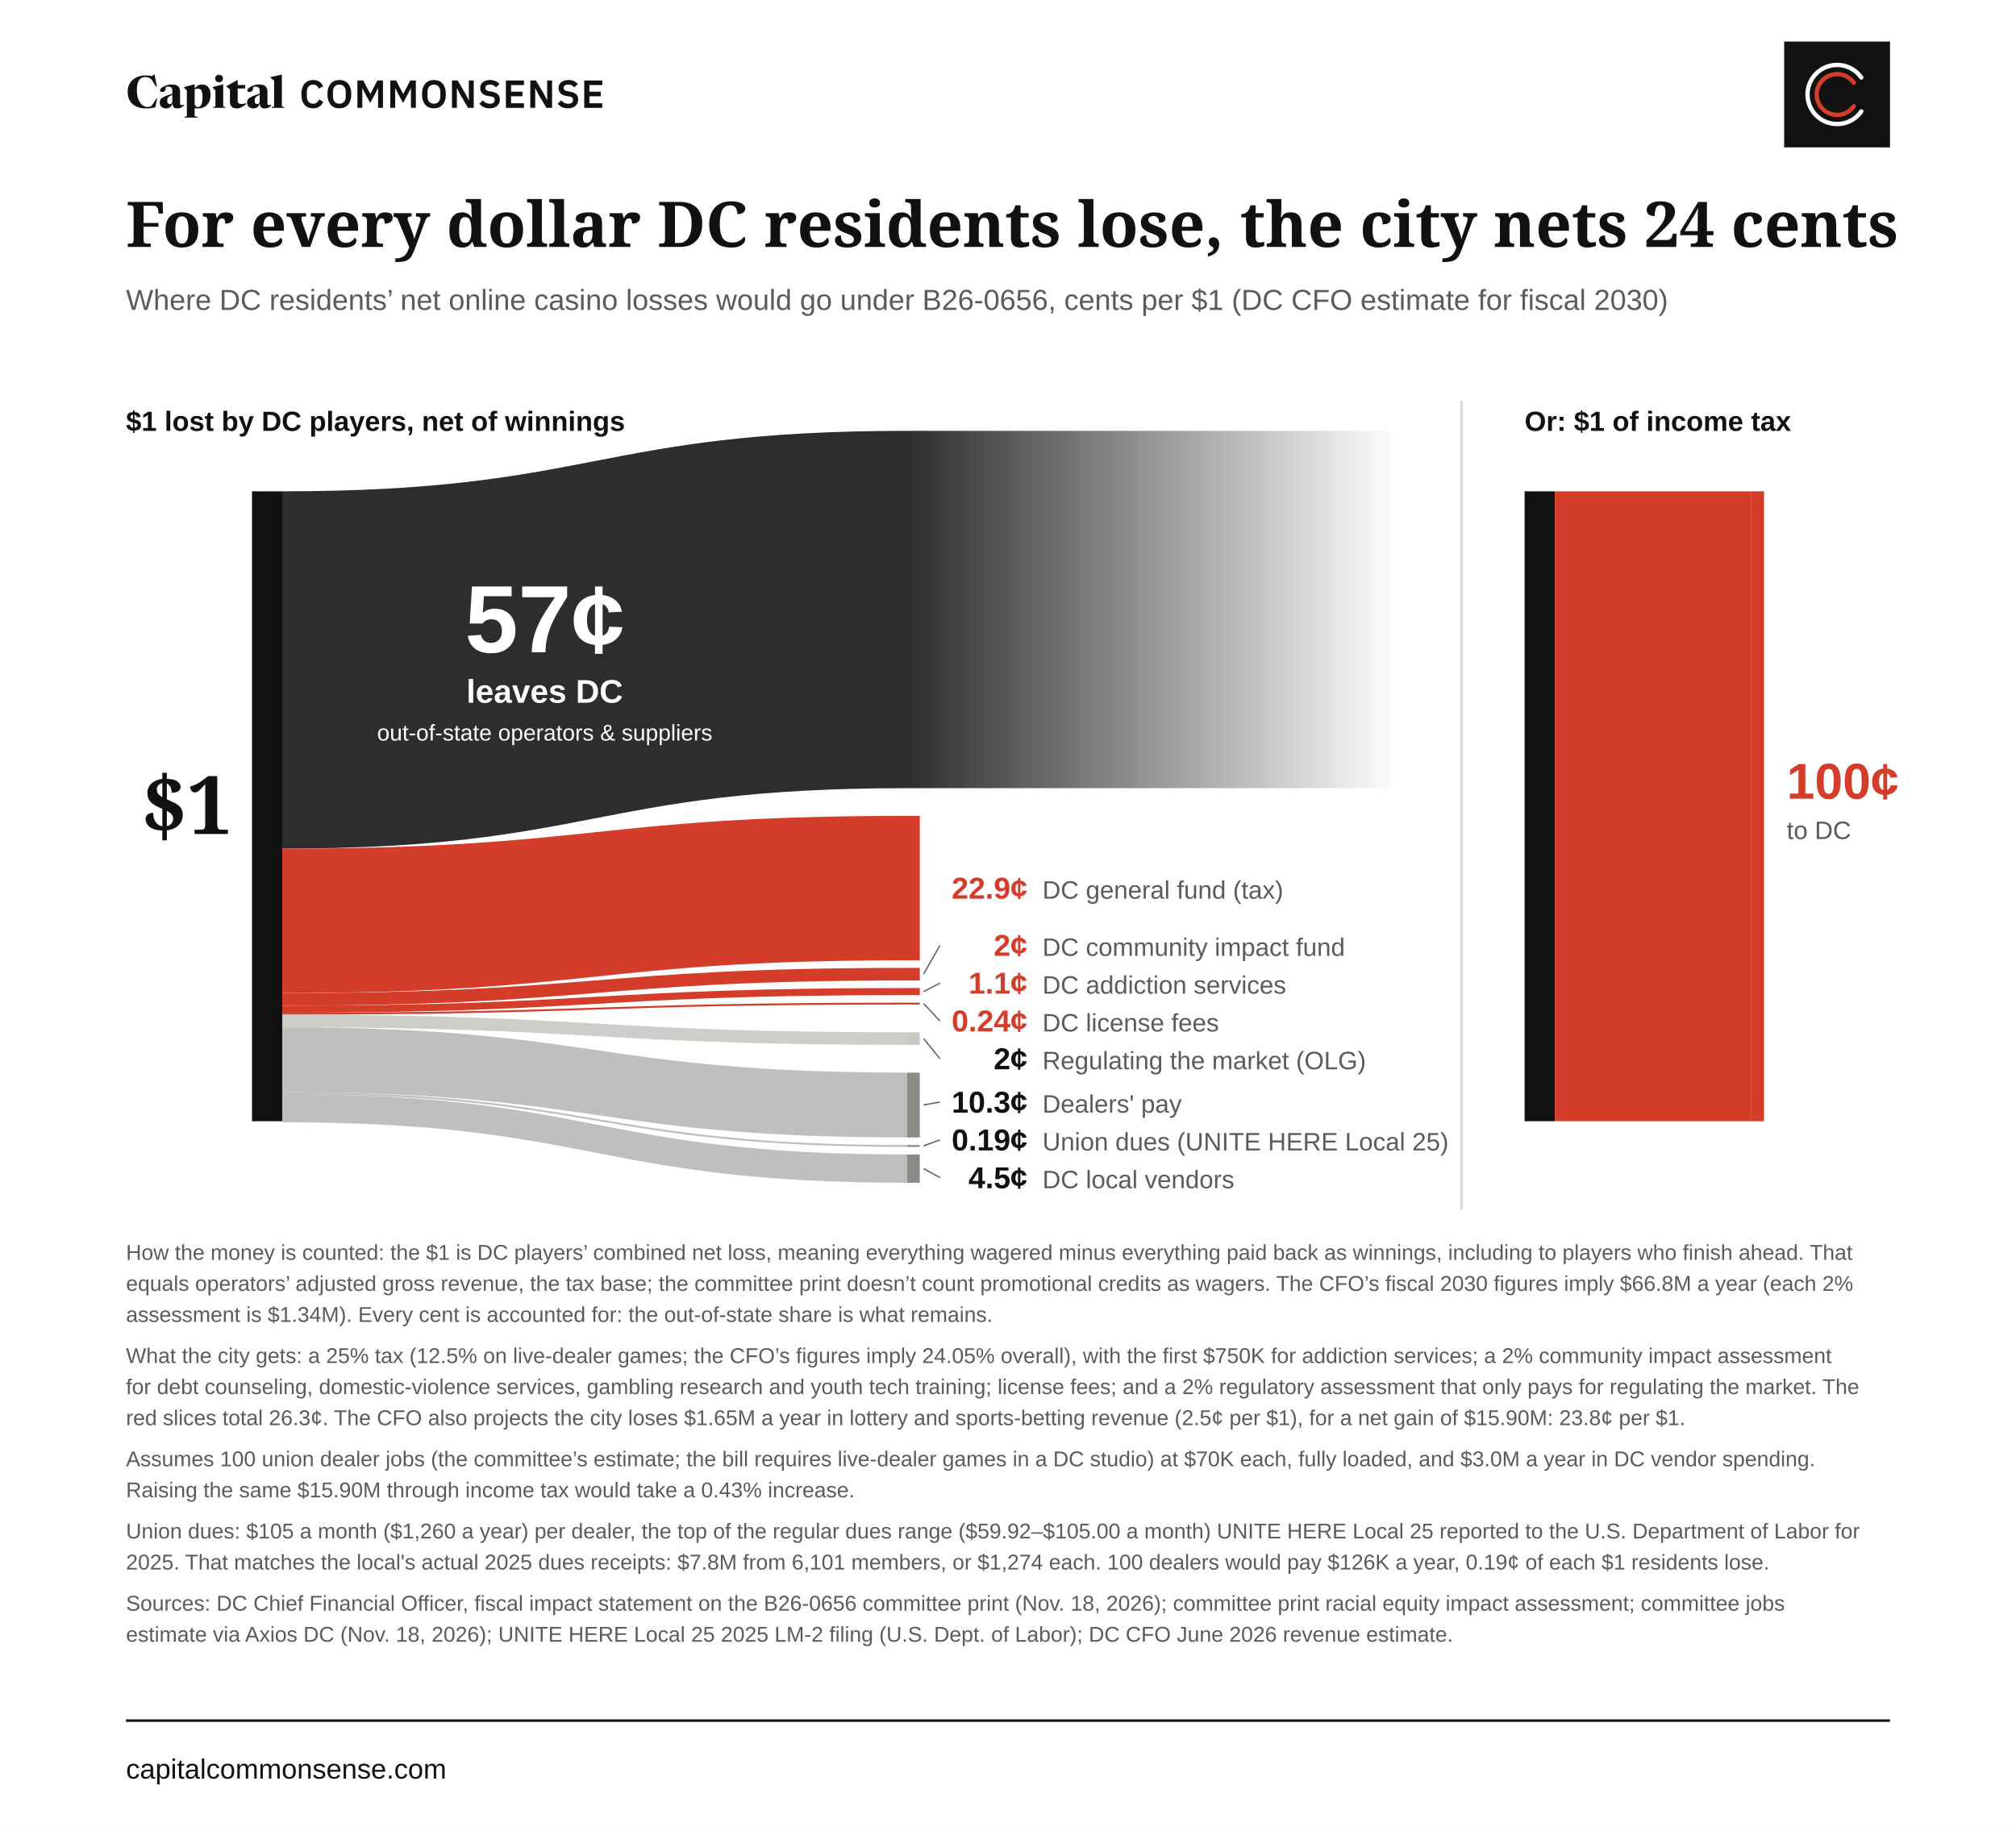
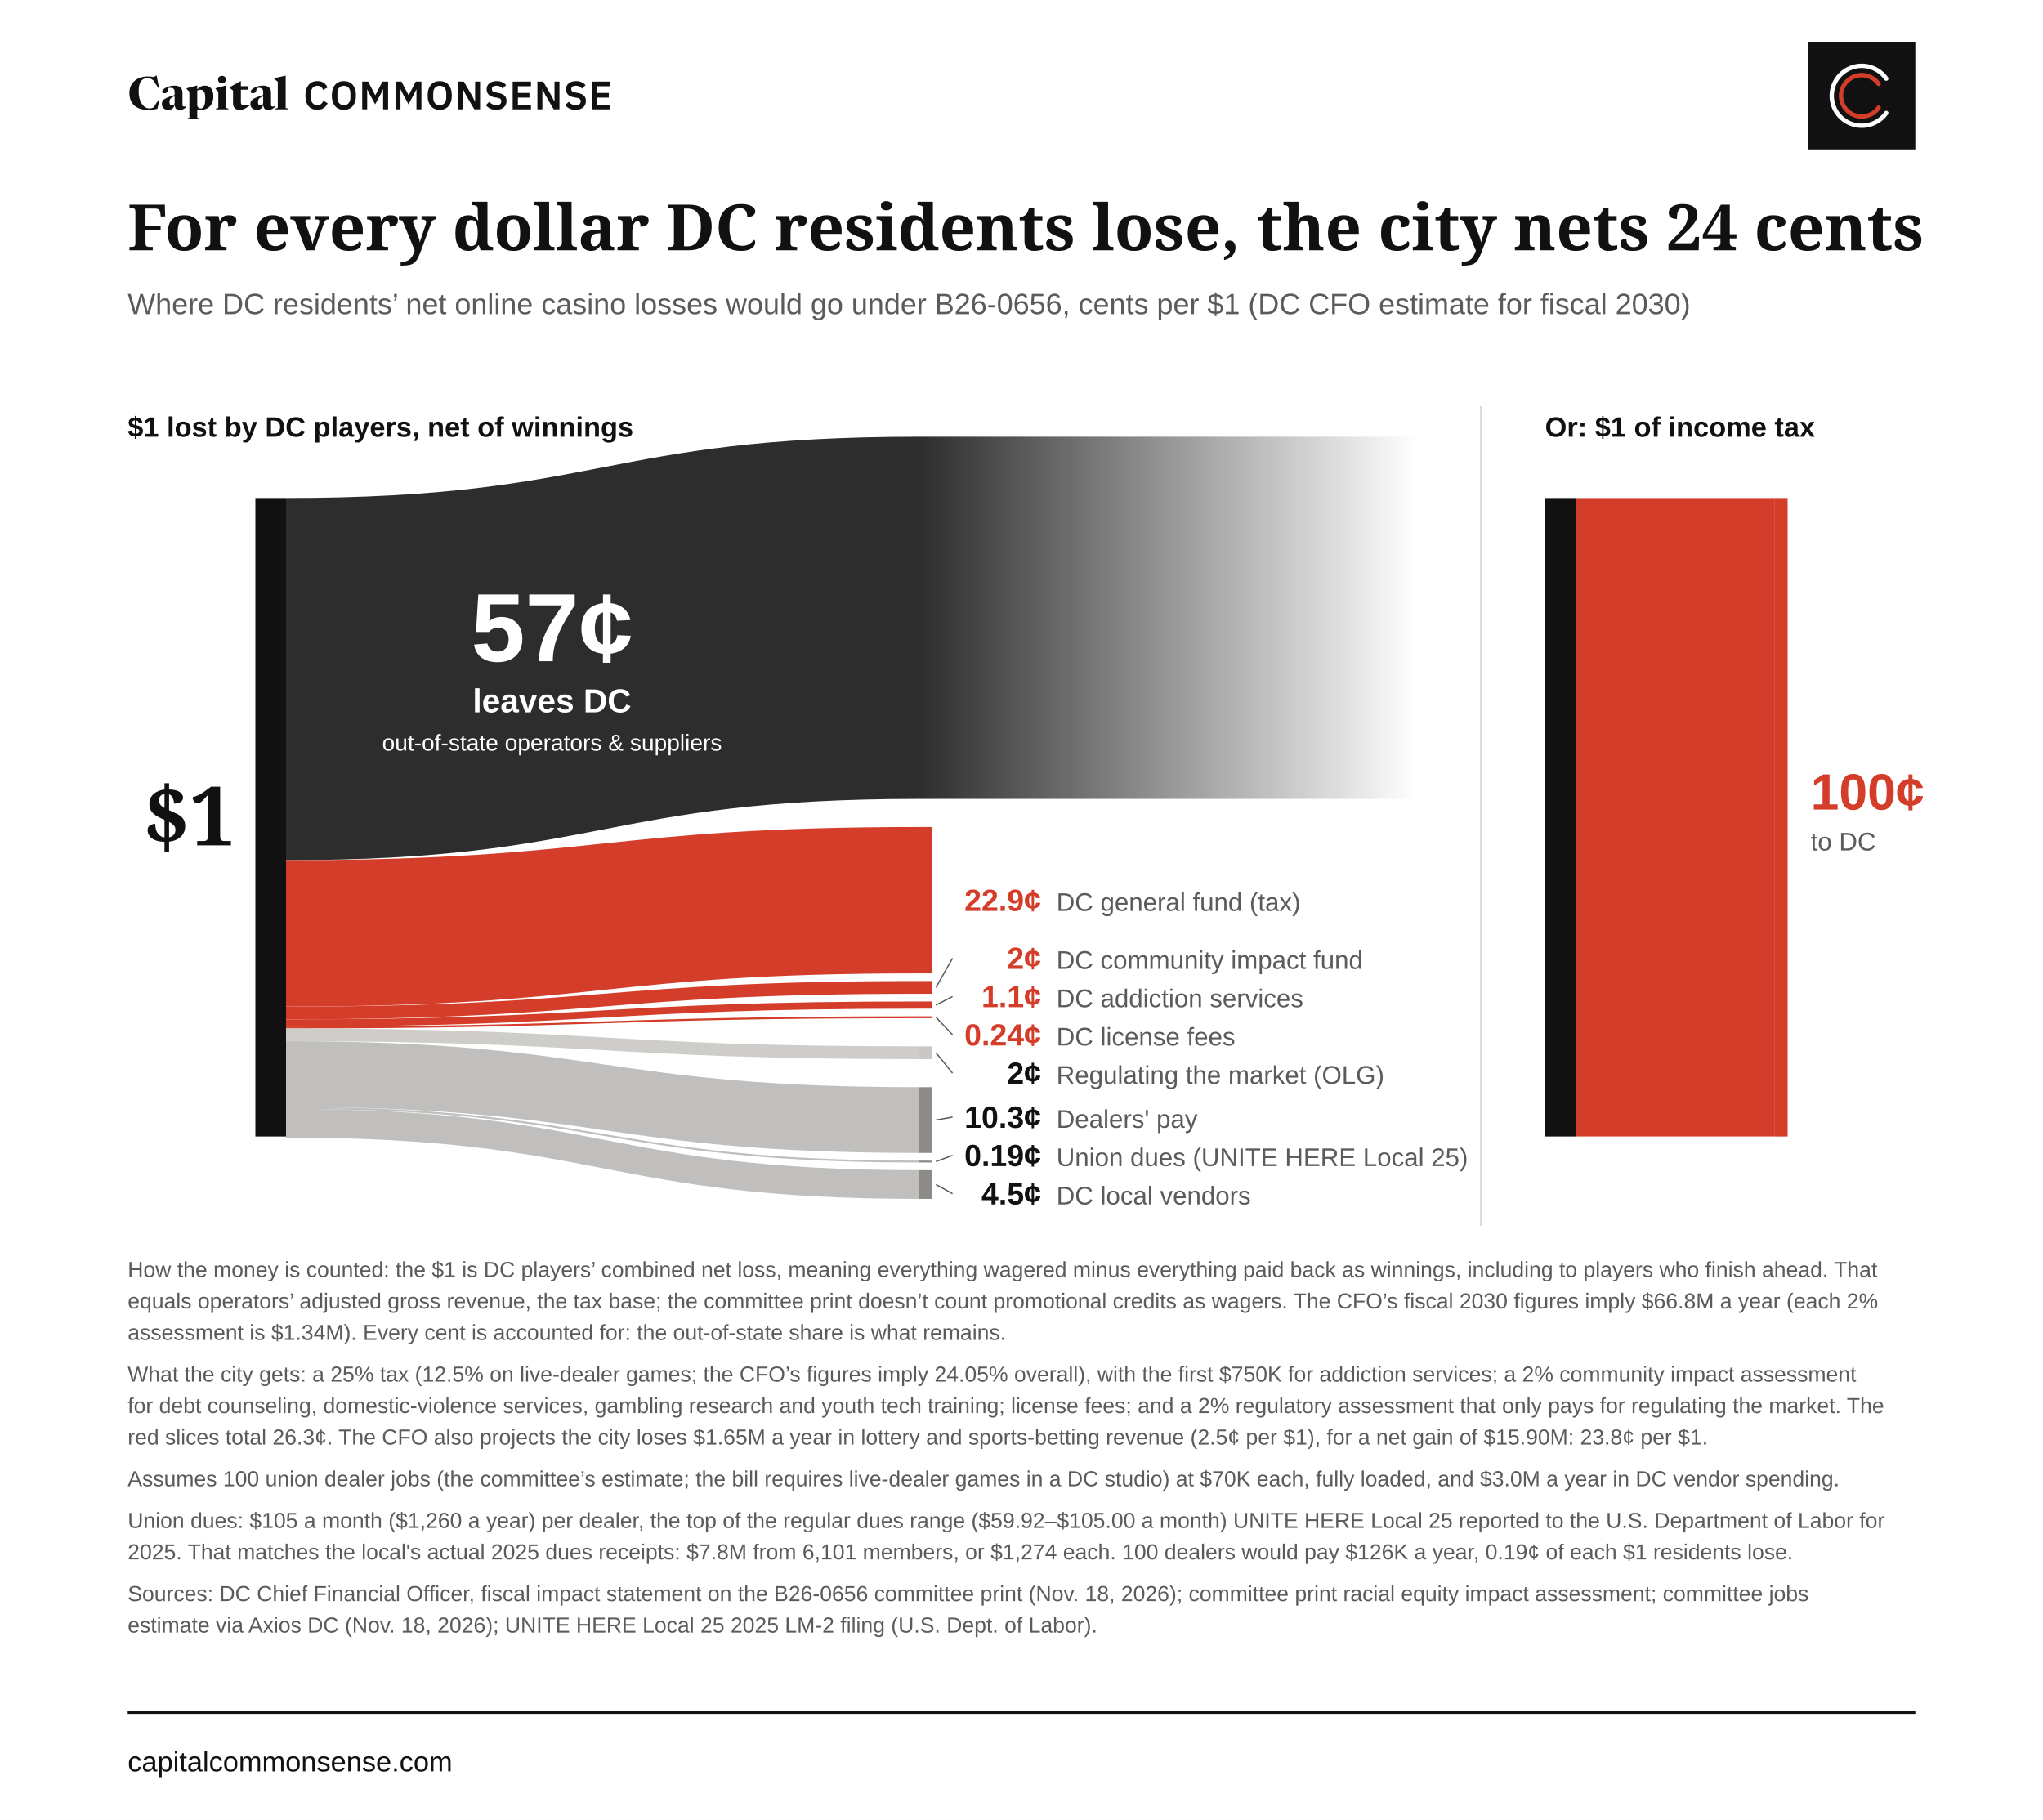
- <svg xmlns="http://www.w3.org/2000/svg" xmlns:xlink="http://www.w3.org/1999/xlink" viewBox="0 0 1600 1449.8" width="1600" height="1449.8" role="img" aria-label="For every dollar DC residents lose, the city nets 24 cents | Capital Commonsense">
-   <rect width="1600" height="1449.8" fill="#FFFFFF" />
+ <svg xmlns="http://www.w3.org/2000/svg" xmlns:xlink="http://www.w3.org/1999/xlink" viewBox="0 0 1600 1425.15" width="1600" height="1425.15" role="img" aria-label="For every dollar DC residents lose, the city nets 24 cents | Capital Commonsense">
+   <rect width="1600" height="1425.15" fill="#FFFFFF" />
  <g id="figure">
-     <svg viewBox="0 0 1600 1287.8" role="img" aria-label="For every dollar DC residents lose, the city nets 24 cents" x="0" y="80" width="1600" height="1287.8">
+     <svg viewBox="0 0 1600 1263.15" role="img" aria-label="For every dollar DC residents lose, the city nets 24 cents" x="0" y="80" width="1600" height="1263.15">
      <defs>
        <linearGradient id="fig-offEdge" x1="0" x2="1" y1="0" y2="0">
          <stop offset="0" stop-color="#111111" stop-opacity="0.88" />
          <stop offset="1" stop-color="#111111" stop-opacity="0" />
        </linearGradient>
      </defs>
-       <rect width="1600" height="1287.8" fill="#FFFFFF" />
+       <rect width="1600" height="1263.15" fill="#FFFFFF" />
      <text x="100" y="116" font-family="'Newsreader 72pt', Newsreader, Georgia, serif" font-weight="700" font-size="50" fill="#111111">For every dollar DC residents lose, the city nets 24 cents</text>
      <text x="100" y="166" font-size="23" fill="#5B5B5B" font-family="'IBM Plex Sans', Arial, sans-serif">Where DC residents’ net online casino losses would go under B26-0656, cents per $1 (DC CFO estimate for fiscal 2030)</text>
      <text x="100" y="262" font-size="22" font-weight="600" fill="#111111" font-family="'IBM Plex Sans', Arial, sans-serif">$1 lost by DC players, net of winnings</text>
      <text x="1210" y="262" font-size="22" font-weight="600" fill="#111111" font-family="'IBM Plex Sans', Arial, sans-serif">Or: $1 of income tax</text>
      <line x1="1160" x2="1160" y1="238" y2="880" stroke="#DDDCD8" stroke-width="2" />
      <rect x="200" y="310" width="24" height="500" fill="#111111" />
      <text x="184" y="582" font-family="'Newsreader 72pt', Newsreader, Georgia, serif" font-weight="700" font-size="64" fill="#111111" text-anchor="end">$1</text>
      <g id="fig-ribbons">
        <path d="M224,310 C472,310 472,262 720,262 L720,545.63 C472,545.63 472,593.63 224,593.63 Z" fill="#111111" fill-opacity="0.88" data-key="out_of_state" />
        <path d="M224,593.63 C472,593.63 472,567.63 720,567.63 L720,682.28 C472,682.28 472,708.28 224,708.28 Z" fill="#D43D29" fill-opacity="1" data-key="tax_general" />
        <path d="M224,708.28 C472,708.28 472,688.28 720,688.28 L720,698.28 C472,698.28 472,718.28 224,718.28 Z" fill="#D43D29" fill-opacity="1" data-key="community_impact" />
        <path d="M224,718.28 C472,718.28 472,704.28 720,704.28 L720,709.9 C472,709.9 472,723.9 224,723.9 Z" fill="#D43D29" fill-opacity="1" data-key="tax_treatment" />
        <path d="M224,723.9 C472,723.9 472,715.9 720,715.9 L720,717.4 C472,717.4 472,725.4 224,725.4 Z" fill="#D43D29" fill-opacity="1" data-key="license_fees" />
        <path d="M224,725.4 C472,725.4 472,739.4 720,739.4 L720,749.4 C472,749.4 472,735.4 224,735.4 Z" fill="#C9C8C4" fill-opacity="0.9" data-key="regulatory" />
        <path d="M224,735.4 C472,735.4 472,771.4 720,771.4 L720,822.89 C472,822.89 472,786.89 224,786.89 Z" fill="#8C8B87" fill-opacity="0.55" data-key="dealer_take_home" />
        <path d="M224,786.89 C472,786.89 472,828.89 720,828.89 L720,830.39 C472,830.39 472,788.39 224,788.39 Z" fill="#8C8B87" fill-opacity="0.55" data-key="union_dues" />
        <path d="M224,788.39 C472,788.39 472,836.39 720,836.39 L720,858.86 C472,858.86 472,810.86 224,810.86 Z" fill="#8C8B87" fill-opacity="0.55" data-key="local_vendors" />
      </g>
      <g id="fig-terminals">
        <rect x="720" y="262" width="390" height="283.63" fill="url(#fig-offEdge)" data-key="out_of_state" />
        <text x="432.32" y="437.81" font-size="76" font-weight="600" data-key="out_of_state" font-family="'IBM Plex Sans', Arial, sans-serif" fill="#FFFFFF" text-anchor="middle">57¢</text>
        <text x="432.32" y="477.81" font-size="26" font-weight="600" font-family="'IBM Plex Sans', Arial, sans-serif" fill="#FFFFFF" text-anchor="middle">leaves DC</text>
        <text x="432.32" y="507.81" font-size="18" font-family="'IBM Plex Sans', Arial, sans-serif" fill="#FFFFFF" text-anchor="middle">out-of-state operators &amp; suppliers</text>
        <rect x="720" y="567.63" width="10" height="114.65" fill="#D43D29" data-key="tax_general" />
        <text x="815.34" y="633.35" font-size="24" font-weight="600" fill="#D43D29" text-anchor="end" data-key="tax_general" font-family="'IBM Plex Sans', Arial, sans-serif">22.9¢</text>
        <text x="827.34" y="633.35" font-size="20" fill="#5B5B5B" font-family="'IBM Plex Sans', Arial, sans-serif">DC general fund (tax)</text>
        <rect x="720" y="688.28" width="10" height="10" fill="#D43D29" data-key="community_impact" />
        <polyline points="733.0,693.3 746.0,670.4" fill="none" stroke="#5B5B5B" stroke-width="1" />
        <text x="815.34" y="678.75" font-size="24" font-weight="600" fill="#D43D29" text-anchor="end" data-key="community_impact" font-family="'IBM Plex Sans', Arial, sans-serif">2¢</text>
        <text x="827.34" y="678.75" font-size="20" fill="#5B5B5B" font-family="'IBM Plex Sans', Arial, sans-serif">DC community impact fund</text>
        <rect x="720" y="704.28" width="10" height="5.62" fill="#D43D29" data-key="tax_treatment" />
        <polyline points="733.0,707.1 746.0,700.4" fill="none" stroke="#5B5B5B" stroke-width="1" />
        <text x="815.34" y="708.75" font-size="24" font-weight="600" fill="#D43D29" text-anchor="end" data-key="tax_treatment" font-family="'IBM Plex Sans', Arial, sans-serif">1.1¢</text>
        <text x="827.34" y="708.75" font-size="20" fill="#5B5B5B" font-family="'IBM Plex Sans', Arial, sans-serif">DC addiction services</text>
        <rect x="720" y="715.9" width="10" height="1.5" fill="#D43D29" data-key="license_fees" />
        <polyline points="733.0,716.6 746.0,730.4" fill="none" stroke="#5B5B5B" stroke-width="1" />
        <text x="815.34" y="738.75" font-size="24" font-weight="600" fill="#D43D29" text-anchor="end" data-key="license_fees" font-family="'IBM Plex Sans', Arial, sans-serif">0.24¢</text>
        <text x="827.34" y="738.75" font-size="20" fill="#5B5B5B" font-family="'IBM Plex Sans', Arial, sans-serif">DC license fees</text>
        <rect x="720" y="739.4" width="10" height="10" fill="#C9C8C4" data-key="regulatory" />
        <polyline points="733.0,744.4 746.0,760.4" fill="none" stroke="#5B5B5B" stroke-width="1" />
        <text x="815.34" y="768.75" font-size="24" font-weight="600" fill="#111111" text-anchor="end" data-key="regulatory" font-family="'IBM Plex Sans', Arial, sans-serif">2¢</text>
        <text x="827.34" y="768.75" font-size="20" fill="#5B5B5B" font-family="'IBM Plex Sans', Arial, sans-serif">Regulating the market (OLG)</text>
        <rect x="720" y="771.4" width="10" height="51.49" fill="#8C8B87" data-key="dealer_take_home" />
        <polyline points="733.0,797.1 746.0,794.8" fill="none" stroke="#5B5B5B" stroke-width="1" />
        <text x="815.34" y="803.2" font-size="24" font-weight="600" fill="#111111" text-anchor="end" data-key="dealer_take_home" font-family="'IBM Plex Sans', Arial, sans-serif">10.3¢</text>
        <text x="827.34" y="803.2" font-size="20" fill="#5B5B5B" font-family="'IBM Plex Sans', Arial, sans-serif">Dealers' pay</text>
        <rect x="720" y="828.89" width="10" height="1.5" fill="#8C8B87" data-key="union_dues" />
        <polyline points="733.0,829.6 746.0,824.8" fill="none" stroke="#5B5B5B" stroke-width="1" />
        <text x="815.34" y="833.2" font-size="24" font-weight="600" fill="#111111" text-anchor="end" data-key="union_dues" font-family="'IBM Plex Sans', Arial, sans-serif">0.19¢</text>
        <text x="827.34" y="833.2" font-size="20" fill="#5B5B5B" font-family="'IBM Plex Sans', Arial, sans-serif">Union dues (UNITE HERE Local 25)</text>
        <rect x="720" y="836.39" width="10" height="22.47" fill="#8C8B87" data-key="local_vendors" />
        <polyline points="733.0,847.6 746.0,854.8" fill="none" stroke="#5B5B5B" stroke-width="1" />
        <text x="815.34" y="863.2" font-size="24" font-weight="600" fill="#111111" text-anchor="end" data-key="local_vendors" font-family="'IBM Plex Sans', Arial, sans-serif">4.5¢</text>
        <text x="827.34" y="863.2" font-size="20" fill="#5B5B5B" font-family="'IBM Plex Sans', Arial, sans-serif">DC local vendors</text>
      </g>
      <g id="fig-income-tax">
        <rect x="1210" y="310" width="24" height="500" fill="#111111" />
        <path d="M1234,310 C1312,310 1312,310 1390,310 L1390,810 C1312,810 1312,810 1234,810 Z" fill="#D43D29" data-key="income_tax" />
        <rect x="1390" y="310" width="10" height="500" fill="#D43D29" data-key="income_tax" />
        <text x="1418" y="554" font-size="40" font-weight="600" fill="#D43D29" data-key="income_tax" font-family="'IBM Plex Sans', Arial, sans-serif">100¢</text>
        <text x="1418" y="586" font-size="20" fill="#5B5B5B" font-family="'IBM Plex Sans', Arial, sans-serif">to DC</text>
      </g>
      <text x="100" y="920" font-size="17" fill="#5B5B5B" font-family="'IBM Plex Sans', Arial, sans-serif">How the money is counted: the $1 is DC players’ combined net loss, meaning everything wagered minus everything paid back as winnings, including to players who finish ahead. That</text>
      <text x="100" y="944.65" font-size="17" fill="#5B5B5B" font-family="'IBM Plex Sans', Arial, sans-serif">equals operators’ adjusted gross revenue, the tax base; the committee print doesn’t count promotional credits as wagers. The CFO’s fiscal 2030 figures imply $66.8M a year (each 2%</text>
      <text x="100" y="969.3" font-size="17" fill="#5B5B5B" font-family="'IBM Plex Sans', Arial, sans-serif">assessment is $1.34M). Every cent is accounted for: the out-of-state share is what remains.</text>
      <text x="100" y="1001.95" font-size="17" fill="#5B5B5B" font-family="'IBM Plex Sans', Arial, sans-serif">What the city gets: a 25% tax (12.5% on live-dealer games; the CFO’s figures imply 24.05% overall), with the first $750K for addiction services; a 2% community impact assessment</text>
      <text x="100" y="1026.6" font-size="17" fill="#5B5B5B" font-family="'IBM Plex Sans', Arial, sans-serif">for debt counseling, domestic-violence services, gambling research and youth tech training; license fees; and a 2% regulatory assessment that only pays for regulating the market. The</text>
      <text x="100" y="1051.25" font-size="17" fill="#5B5B5B" font-family="'IBM Plex Sans', Arial, sans-serif">red slices total 26.3¢. The CFO also projects the city loses $1.65M a year in lottery and sports-betting revenue (2.5¢ per $1), for a net gain of $15.90M: 23.8¢ per $1.</text>
      <text x="100" y="1083.9" font-size="17" fill="#5B5B5B" font-family="'IBM Plex Sans', Arial, sans-serif">Assumes 100 union dealer jobs (the committee’s estimate; the bill requires live-dealer games in a DC studio) at $70K each, fully loaded, and $3.0M a year in DC vendor spending.</text>
-       <text x="100" y="1108.55" font-size="17" fill="#5B5B5B" font-family="'IBM Plex Sans', Arial, sans-serif">Raising the same $15.90M through income tax would take a 0.43% increase.</text>
-       <text x="100" y="1141.2" font-size="17" fill="#5B5B5B" font-family="'IBM Plex Sans', Arial, sans-serif">Union dues: $105 a month ($1,260 a year) per dealer, the top of the regular dues range ($59.92–$105.00 a month) UNITE HERE Local 25 reported to the U.S. Department of Labor for</text>
-       <text x="100" y="1165.85" font-size="17" fill="#5B5B5B" font-family="'IBM Plex Sans', Arial, sans-serif">2025. That matches the local's actual 2025 dues receipts: $7.8M from 6,101 members, or $1,274 each. 100 dealers would pay $126K a year, 0.19¢ of each $1 residents lose.</text>
-       <text x="100" y="1198.5" font-size="17" fill="#5B5B5B" font-family="'IBM Plex Sans', Arial, sans-serif">Sources: DC Chief Financial Officer, fiscal impact statement on the B26-0656 committee print (Nov. 18, 2026); committee print racial equity impact assessment; committee jobs</text>
-       <text x="100" y="1223.15" font-size="17" fill="#5B5B5B" font-family="'IBM Plex Sans', Arial, sans-serif">estimate via Axios DC (Nov. 18, 2026); UNITE HERE Local 25 2025 LM-2 filing (U.S. Dept. of Labor); DC CFO June 2026 revenue estimate.</text>
+       <text x="100" y="1116.55" font-size="17" fill="#5B5B5B" font-family="'IBM Plex Sans', Arial, sans-serif">Union dues: $105 a month ($1,260 a year) per dealer, the top of the regular dues range ($59.92–$105.00 a month) UNITE HERE Local 25 reported to the U.S. Department of Labor for</text>
+       <text x="100" y="1141.2" font-size="17" fill="#5B5B5B" font-family="'IBM Plex Sans', Arial, sans-serif">2025. That matches the local's actual 2025 dues receipts: $7.8M from 6,101 members, or $1,274 each. 100 dealers would pay $126K a year, 0.19¢ of each $1 residents lose.</text>
+       <text x="100" y="1173.85" font-size="17" fill="#5B5B5B" font-family="'IBM Plex Sans', Arial, sans-serif">Sources: DC Chief Financial Officer, fiscal impact statement on the B26-0656 committee print (Nov. 18, 2026); committee print racial equity impact assessment; committee jobs</text>
+       <text x="100" y="1198.5" font-size="17" fill="#5B5B5B" font-family="'IBM Plex Sans', Arial, sans-serif">estimate via Axios DC (Nov. 18, 2026); UNITE HERE Local 25 2025 LM-2 filing (U.S. Dept. of Labor).</text>
    </svg>
  </g>
  <g id="brand-wordmark" data-x="100" data-w="388.58">
    <svg viewBox="0 0 1098.154 130" role="img" aria-label="Capital Commonsense Wordmark" x="95.76" y="52" width="388.58" height="46">
      <defs>
        <g>
          <g id="wm-glyph-0-0">
            <path d="M 48.062 -2 C 51.457 -2 54.57 -2.848 57.406 -4.547 L 68.344 -21.031 L 70.047 -21.031 L 65.797 -1.25 C 62.234 -0.312 58.812 0.344 55.531 0.719 C 52.25 1.102 48.629 1.297 44.672 1.297 C 36.473 1.297 29.289 -0.113 23.125 -2.938 C 16.969 -5.77 12.191 -9.984 8.797 -15.578 C 5.398 -21.18 3.703 -28.113 3.703 -36.375 C 3.703 -43.562 5.398 -49.895 8.797 -55.375 C 12.191 -60.852 16.941 -65.117 23.047 -68.172 C 29.16 -71.223 36.266 -72.75 44.359 -72.75 C 46.93 -72.75 49.273 -72.641 51.391 -72.422 C 53.504 -72.203 55.773 -71.844 58.203 -71.344 L 63.156 -74.984 L 63.953 -74.984 L 69.25 -47.812 L 67.594 -47.312 L 57.109 -63.703 C 54.641 -65.797 52.32 -67.223 50.156 -67.984 C 47.988 -68.754 45.742 -69.141 43.422 -69.141 C 39.785 -69.141 36.52 -68.195 33.625 -66.312 C 30.727 -64.438 28.445 -61.32 26.781 -56.969 C 25.113 -52.625 24.281 -46.723 24.281 -39.266 C 24.281 -31.805 25.363 -25.281 27.531 -19.688 C 29.695 -14.094 32.578 -9.742 36.172 -6.641 C 39.766 -3.547 43.727 -2 48.062 -2 Z M 48.062 -2 " />
          </g>
          <g id="wm-glyph-0-1">
            <path d="M 56.812 -4.953 C 54.207 -2.547 51.781 -0.898 49.531 -0.016 C 47.281 0.859 44.727 1.297 41.875 1.297 C 38.344 1.297 35.766 0.402 34.141 -1.375 C 32.523 -3.156 31.551 -5.977 31.219 -9.844 C 30.094 -6.113 28.379 -3.332 26.078 -1.5 C 23.773 0.332 21.031 1.25 17.844 1.25 C 13.008 1.25 9.301 0.059 6.719 -2.312 C 4.133 -4.695 2.844 -7.941 2.844 -12.047 C 2.844 -14.035 3.176 -15.828 3.844 -17.422 C 4.508 -19.023 5.805 -20.562 7.734 -22.031 C 9.672 -23.5 12.504 -25 16.234 -26.531 C 19.961 -28.062 24.91 -29.773 31.078 -31.672 L 31.078 -39.016 C 31.078 -41.68 30.352 -43.77 28.906 -45.281 C 27.457 -46.801 25.266 -47.562 22.328 -47.562 C 20.203 -47.562 18.375 -47.426 16.844 -47.156 C 16.508 -44.594 16.156 -42.633 15.781 -41.281 C 15.414 -39.938 14.969 -38.898 14.438 -38.172 C 13.238 -36.504 11.238 -35.672 8.438 -35.672 C 5.039 -35.672 3.344 -36.754 3.344 -38.922 C 3.344 -40.422 4.098 -41.957 5.609 -43.531 C 7.129 -45.113 9.172 -46.578 11.734 -47.922 C 14.305 -49.273 17.172 -50.367 20.328 -51.203 C 23.492 -52.035 26.707 -52.453 29.969 -52.453 C 36.695 -52.453 41.461 -51.031 44.266 -48.188 C 47.066 -45.344 48.469 -41.488 48.469 -36.625 L 48.469 -9.75 C 48.469 -7.344 49.598 -6.141 51.859 -6.141 C 53.492 -6.141 55.145 -6.57 56.812 -7.438 Z M 19.641 -16.188 C 19.641 -13.457 20.176 -11.492 21.25 -10.297 C 22.332 -9.098 23.742 -8.5 25.484 -8.5 C 27.148 -8.5 28.5 -9.031 29.531 -10.094 C 30.562 -11.156 31.078 -12.883 31.078 -15.281 L 31.078 -29.031 C 27.848 -27.758 25.414 -26.508 23.781 -25.281 C 22.145 -24.051 21.047 -22.707 20.484 -21.25 C 19.922 -19.801 19.641 -18.113 19.641 -16.188 Z M 19.641 -16.188 " />
          </g>
          <g id="wm-glyph-0-2">
            <path d="M 31.125 20.391 L 31.125 21.938 L 2.094 21.938 L 2.094 20.391 L 7.391 18.688 L 7.391 -38.969 C 6.754 -39.664 6.035 -40.395 5.234 -41.156 C 4.441 -41.926 3.113 -43.281 1.25 -45.219 L 1.25 -46.609 L 23.875 -52.656 L 24.828 -52.656 L 24.828 -44.062 C 27.223 -46.363 29.328 -48.117 31.141 -49.328 C 32.961 -50.547 34.68 -51.367 36.297 -51.797 C 37.91 -52.234 39.617 -52.453 41.422 -52.453 C 47.609 -52.453 52.332 -50.406 55.594 -46.312 C 58.863 -42.219 60.5 -36.406 60.5 -28.875 C 60.5 -22.383 59.273 -16.891 56.828 -12.391 C 54.379 -7.891 51.023 -4.484 46.766 -2.172 C 42.504 0.137 37.641 1.297 32.172 1.297 C 29.641 1.297 27.191 1.098 24.828 0.703 L 24.828 18.688 Z M 42.516 -24.375 C 42.516 -31.207 41.672 -36.062 39.984 -38.938 C 38.305 -41.82 35.52 -43.266 31.625 -43.266 C 29.125 -43.266 26.859 -42.68 24.828 -41.516 L 24.828 -10.484 C 24.828 -7.828 25.5 -5.734 26.844 -4.203 C 28.195 -2.672 30.055 -1.906 32.422 -1.906 C 35.586 -1.906 38.062 -3.582 39.844 -6.938 C 41.625 -10.301 42.516 -16.113 42.516 -24.375 Z M 42.516 -24.375 " />
          </g>
          <g id="wm-glyph-0-3">
            <path d="M 16.094 -57.453 C 13.395 -57.453 11.258 -58.305 9.688 -60.016 C 8.125 -61.734 7.344 -63.742 7.344 -66.047 C 7.344 -68.273 8.125 -70.172 9.688 -71.734 C 11.258 -73.305 13.395 -74.094 16.094 -74.094 C 18.82 -74.094 20.941 -73.305 22.453 -71.734 C 23.973 -70.172 24.734 -68.273 24.734 -66.047 C 24.734 -63.742 23.973 -61.734 22.453 -60.016 C 20.941 -58.305 18.82 -57.453 16.094 -57.453 Z M 25.375 -52.656 L 25.375 -3.094 L 30.328 -1.547 L 30.328 0 L 2.703 0 L 2.703 -1.547 L 8 -3.203 L 8 -38.969 C 7.426 -39.531 6.629 -40.312 5.609 -41.312 C 4.598 -42.312 3.344 -43.613 1.844 -45.219 L 1.844 -46.609 L 24.438 -52.656 Z M 25.375 -52.656 " />
          </g>
          <g id="wm-glyph-0-4">
            <path d="M 25.688 -15.344 C 25.688 -10.945 28.398 -8.75 33.828 -8.75 C 35.359 -8.75 36.973 -8.852 38.672 -9.062 C 40.367 -9.281 42.367 -9.691 44.672 -10.297 L 44.672 -8.047 C 41.172 -5.578 38.195 -3.66 35.75 -2.297 C 33.301 -0.93 31.102 0.016 29.156 0.547 C 27.207 1.078 25.234 1.344 23.234 1.344 C 18.703 1.344 15.086 0.102 12.391 -2.375 C 9.691 -4.852 8.344 -8.723 8.344 -13.984 L 8.344 -41.469 L 0.594 -47.609 L 0.594 -48.812 C 1.094 -49.082 2.207 -49.695 3.938 -50.656 C 5.676 -51.625 7.754 -52.781 10.172 -54.125 C 12.586 -55.477 15.082 -56.879 17.656 -58.328 C 20.238 -59.773 22.613 -61.113 24.781 -62.344 L 25.688 -62.344 L 25.688 -51.156 L 42.922 -51.156 L 41.875 -43.422 L 25.688 -43.422 Z M 25.688 -15.344 " />
          </g>
          <g id="wm-glyph-0-5">
            <path d="M 24.578 -3.203 L 29.875 -1.547 L 29.875 0 L 1.844 0 L 1.844 -1.547 L 7.141 -3.203 L 7.141 -60.953 C 6.504 -61.484 5.477 -62.32 4.062 -63.469 C 2.656 -64.625 0.98 -66 -0.953 -67.594 L -0.953 -69 L 23.625 -74.438 L 24.578 -74.438 Z M 24.578 -3.203 " />
          </g>
          <g id="wm-glyph-1-0">
            <path d="M 31.047 1.062 C 26.992 1.062 23.344 0.398 20.094 -0.922 C 16.844 -2.242 14.055 -4.223 11.734 -6.859 C 9.422 -9.492 7.648 -12.758 6.422 -16.656 C 5.191 -20.562 4.578 -25.094 4.578 -30.25 C 4.578 -35.406 5.191 -39.988 6.422 -44 C 7.648 -48.02 9.422 -51.395 11.734 -54.125 C 14.055 -56.852 16.844 -58.922 20.094 -60.328 C 23.344 -61.734 26.992 -62.438 31.047 -62.438 C 36.555 -62.438 41.129 -61.266 44.766 -58.922 C 48.398 -56.578 51.301 -53.031 53.469 -48.281 L 43.531 -43 C 42.645 -45.758 41.207 -47.973 39.219 -49.641 C 37.227 -51.305 34.504 -52.141 31.047 -52.141 C 26.703 -52.141 23.254 -50.676 20.703 -47.75 C 18.16 -44.82 16.891 -40.719 16.891 -35.438 L 16.891 -25.766 C 16.891 -20.43 18.16 -16.344 20.703 -13.5 C 23.254 -10.656 26.703 -9.234 31.047 -9.234 C 34.504 -9.234 37.332 -10.172 39.531 -12.047 C 41.727 -13.922 43.328 -16.238 44.328 -19 L 53.734 -13.453 C 51.504 -8.879 48.539 -5.316 44.844 -2.766 C 41.156 -0.211 36.555 1.062 31.047 1.062 Z M 31.047 1.062 " />
          </g>
          <g id="wm-glyph-1-1">
            <path d="M 31.312 1.062 C 27.258 1.062 23.594 0.387 20.312 -0.953 C 17.031 -2.305 14.227 -4.332 11.906 -7.031 C 9.594 -9.727 7.789 -13.039 6.5 -16.969 C 5.219 -20.895 4.578 -25.469 4.578 -30.688 C 4.578 -35.844 5.219 -40.398 6.5 -44.359 C 7.789 -48.316 9.594 -51.645 11.906 -54.344 C 14.227 -57.039 17.031 -59.062 20.312 -60.406 C 23.594 -61.758 27.258 -62.438 31.312 -62.438 C 35.352 -62.438 39.016 -61.758 42.297 -60.406 C 45.578 -59.062 48.391 -57.039 50.734 -54.344 C 53.078 -51.645 54.879 -48.316 56.141 -44.359 C 57.398 -40.398 58.031 -35.844 58.031 -30.688 C 58.031 -25.469 57.398 -20.895 56.141 -16.969 C 54.879 -13.039 53.078 -9.727 50.734 -7.031 C 48.391 -4.332 45.578 -2.305 42.297 -0.953 C 39.016 0.387 35.352 1.062 31.312 1.062 Z M 31.312 -9.234 C 35.707 -9.234 39.207 -10.695 41.812 -13.625 C 44.426 -16.562 45.734 -20.664 45.734 -25.938 L 45.734 -35.438 C 45.734 -40.719 44.426 -44.82 41.812 -47.75 C 39.207 -50.676 35.707 -52.141 31.312 -52.141 C 26.906 -52.141 23.398 -50.676 20.797 -47.75 C 18.191 -44.82 16.891 -40.719 16.891 -35.438 L 16.891 -25.938 C 16.891 -20.664 18.191 -16.562 20.797 -13.625 C 23.398 -10.695 26.906 -9.234 31.312 -9.234 Z M 31.312 -9.234 " />
          </g>
          <g id="wm-glyph-1-2">
            <path d="M 53.547 -44.062 L 53.203 -44.062 L 48.453 -34.297 L 35.875 -11.078 L 23.297 -34.297 L 18.562 -44.062 L 18.203 -44.062 L 18.203 0 L 7.203 0 L 7.203 -61.375 L 20.312 -61.375 L 36.047 -31.391 L 36.406 -31.391 L 51.969 -61.375 L 64.547 -61.375 L 64.547 0 L 53.547 0 Z M 53.547 -44.062 " />
          </g>
          <g id="wm-glyph-1-3">
            <path d="M 24.797 -31.484 L 18.469 -44.234 L 18.203 -44.234 L 18.203 0 L 7.203 0 L 7.203 -61.375 L 19.969 -61.375 L 38.422 -29.906 L 44.766 -17.141 L 45.031 -17.141 L 45.031 -61.375 L 56.016 -61.375 L 56.016 0 L 43.266 0 Z M 24.797 -31.484 " />
          </g>
          <g id="wm-glyph-1-4">
            <path d="M 26.297 1.062 C 21.016 1.062 16.539 0.121 12.875 -1.75 C 9.219 -3.633 6.066 -6.098 3.422 -9.141 L 11.25 -16.703 C 13.363 -14.242 15.723 -12.367 18.328 -11.078 C 20.941 -9.785 23.832 -9.141 27 -9.141 C 30.57 -9.141 33.266 -9.914 35.078 -11.469 C 36.898 -13.031 37.812 -15.129 37.812 -17.766 C 37.812 -19.816 37.223 -21.484 36.047 -22.766 C 34.879 -24.055 32.68 -25 29.453 -25.594 L 23.656 -26.469 C 11.406 -28.406 5.281 -34.359 5.281 -44.328 C 5.281 -47.078 5.789 -49.566 6.812 -51.797 C 7.844 -54.023 9.32 -55.93 11.25 -57.516 C 13.188 -59.098 15.52 -60.312 18.25 -61.156 C 20.977 -62.008 24.07 -62.438 27.531 -62.438 C 32.156 -62.438 36.195 -61.672 39.656 -60.141 C 43.113 -58.617 46.078 -56.363 48.547 -53.375 L 40.625 -45.906 C 39.102 -47.781 37.254 -49.301 35.078 -50.469 C 32.91 -51.645 30.188 -52.234 26.906 -52.234 C 23.562 -52.234 21.055 -51.602 19.391 -50.344 C 17.723 -49.082 16.891 -47.312 16.891 -45.031 C 16.891 -42.676 17.562 -40.941 18.906 -39.828 C 20.25 -38.723 22.414 -37.906 25.406 -37.375 L 31.125 -36.312 C 37.344 -35.195 41.93 -33.219 44.891 -30.375 C 47.848 -27.539 49.328 -23.57 49.328 -18.469 C 49.328 -15.531 48.812 -12.875 47.781 -10.5 C 46.758 -8.133 45.266 -6.086 43.297 -4.359 C 41.336 -2.629 38.938 -1.289 36.094 -0.344 C 33.25 0.594 29.984 1.062 26.297 1.062 Z M 26.297 1.062 " />
          </g>
          <g id="wm-glyph-1-5">
            <path d="M 7.203 0 L 7.203 -61.375 L 47.656 -61.375 L 47.656 -51.094 L 18.812 -51.094 L 18.812 -36.234 L 44.328 -36.234 L 44.328 -25.938 L 18.812 -25.938 L 18.812 -10.281 L 47.656 -10.281 L 47.656 0 Z M 7.203 0 " />
          </g>
        </g>
      </defs>
      <g fill="rgb(6.667%, 6.667%, 6.667%)" fill-opacity="1">
        <use xlink:href="#wm-glyph-0-0" x="11.991" y="94.977" />
        <use xlink:href="#wm-glyph-0-1" x="84.785" y="94.977" />
        <use xlink:href="#wm-glyph-0-2" x="141.091" y="94.977" />
        <use xlink:href="#wm-glyph-0-3" x="204.592" y="94.977" />
        <use xlink:href="#wm-glyph-0-4" x="236.818" y="94.977" />
        <use xlink:href="#wm-glyph-0-1" x="280.734" y="94.977" />
        <use xlink:href="#wm-glyph-0-5" x="337.04" y="94.977" />
      </g>
      <g fill="rgb(6.667%, 6.667%, 6.667%)" fill-opacity="1">
        <use xlink:href="#wm-glyph-1-0" x="400.741" y="94.977" />
        <use xlink:href="#wm-glyph-1-1" x="459.192" y="94.977" />
        <use xlink:href="#wm-glyph-1-2" x="523.798" y="94.977" />
        <use xlink:href="#wm-glyph-1-2" x="597.55" y="94.977" />
        <use xlink:href="#wm-glyph-1-1" x="671.301" y="94.977" />
        <use xlink:href="#wm-glyph-1-3" x="735.907" y="94.977" />
        <use xlink:href="#wm-glyph-1-4" x="801.129" y="94.977" />
        <use xlink:href="#wm-glyph-1-5" x="856.854" y="94.977" />
        <use xlink:href="#wm-glyph-1-3" x="911.612" y="94.977" />
        <use xlink:href="#wm-glyph-1-4" x="976.833" y="94.977" />
        <use xlink:href="#wm-glyph-1-5" x="1032.559" y="94.977" />
      </g>
    </svg>
  </g>
  <g id="brand-badge" data-x="1416" data-w="84">
    <svg viewBox="0 0 1024 1024" role="img" aria-label="Capital Commonsense Avatar" x="1416" y="33" width="84" height="84">
      <rect x="-102.4" y="-102.4" width="1228.8" height="1228.8" fill="rgb(6.667%, 6.667%, 6.667%)" fill-opacity="1" />
      <path fill="none" stroke-width="41.775" stroke-linecap="round" stroke-linejoin="miter" stroke="rgb(100%, 100%, 100%)" stroke-opacity="1" stroke-miterlimit="10" d="M 746.277 676.043 C 674.684 778.293 545.043 822.297 426 784.762 C 306.953 747.227 226 636.824 226 512 C 226 387.176 306.953 276.773 426 239.238 C 545.043 201.703 674.684 245.707 746.277 347.957 " transform="matrix(1, 0, 0, -1, 0, 1024)" />
      <path fill="none" stroke-width="41.775" stroke-linecap="round" stroke-linejoin="miter" stroke="rgb(83.136%, 23.921%, 16.078%)" stroke-opacity="1" stroke-miterlimit="10" d="M 673.652 625.191 C 624.25 695.742 534.801 726.105 452.66 700.207 C 370.516 674.309 314.66 598.129 314.66 512 C 314.66 425.871 370.516 349.691 452.66 323.793 C 534.801 297.895 624.25 328.258 673.652 398.809 " transform="matrix(1, 0, 0, -1, 0, 1024)" />
    </svg>
  </g>
-   <line x1="100" x2="1500" y1="1365.8" y2="1365.8" stroke="#111111" stroke-width="2" />
-   <text x="100" y="1411.8" font-size="22" fill="#111111" font-family="'IBM Plex Sans', Arial, sans-serif">capitalcommonsense.com</text>
+   <line x1="100" x2="1500" y1="1341.15" y2="1341.15" stroke="#111111" stroke-width="2" />
+   <text x="100" y="1387.15" font-size="22" fill="#111111" font-family="'IBM Plex Sans', Arial, sans-serif">capitalcommonsense.com</text>
</svg>
